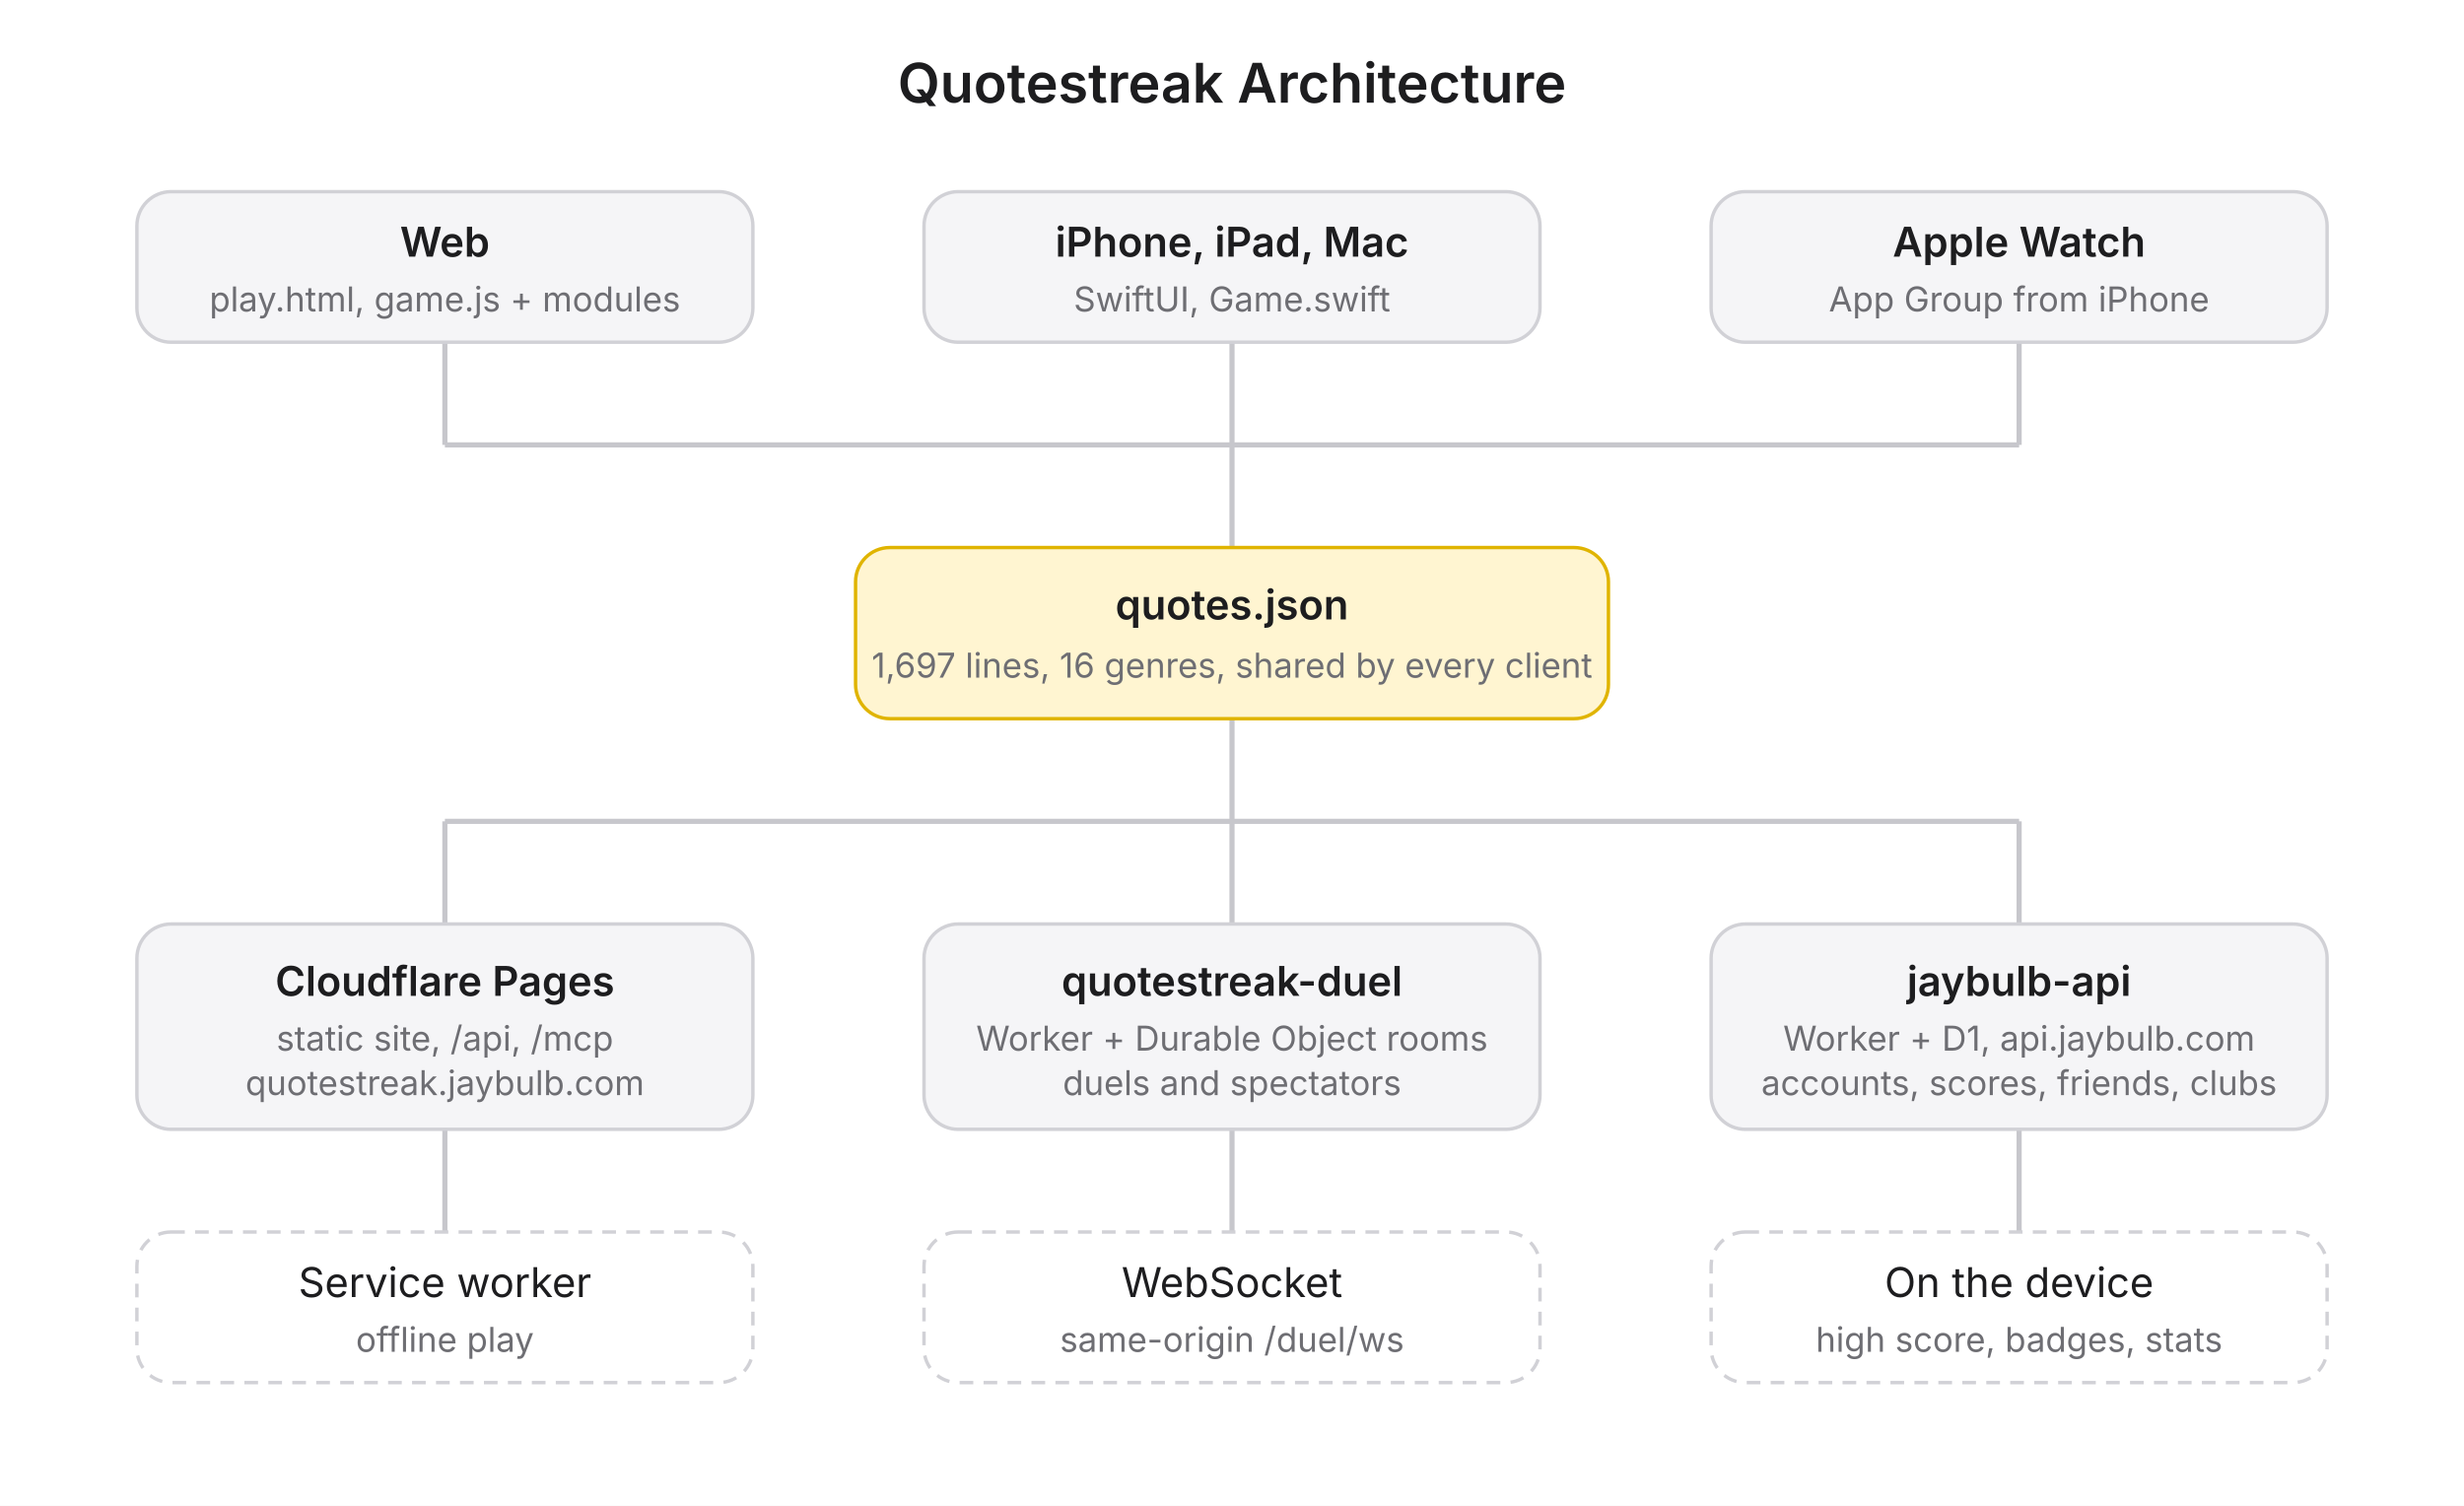
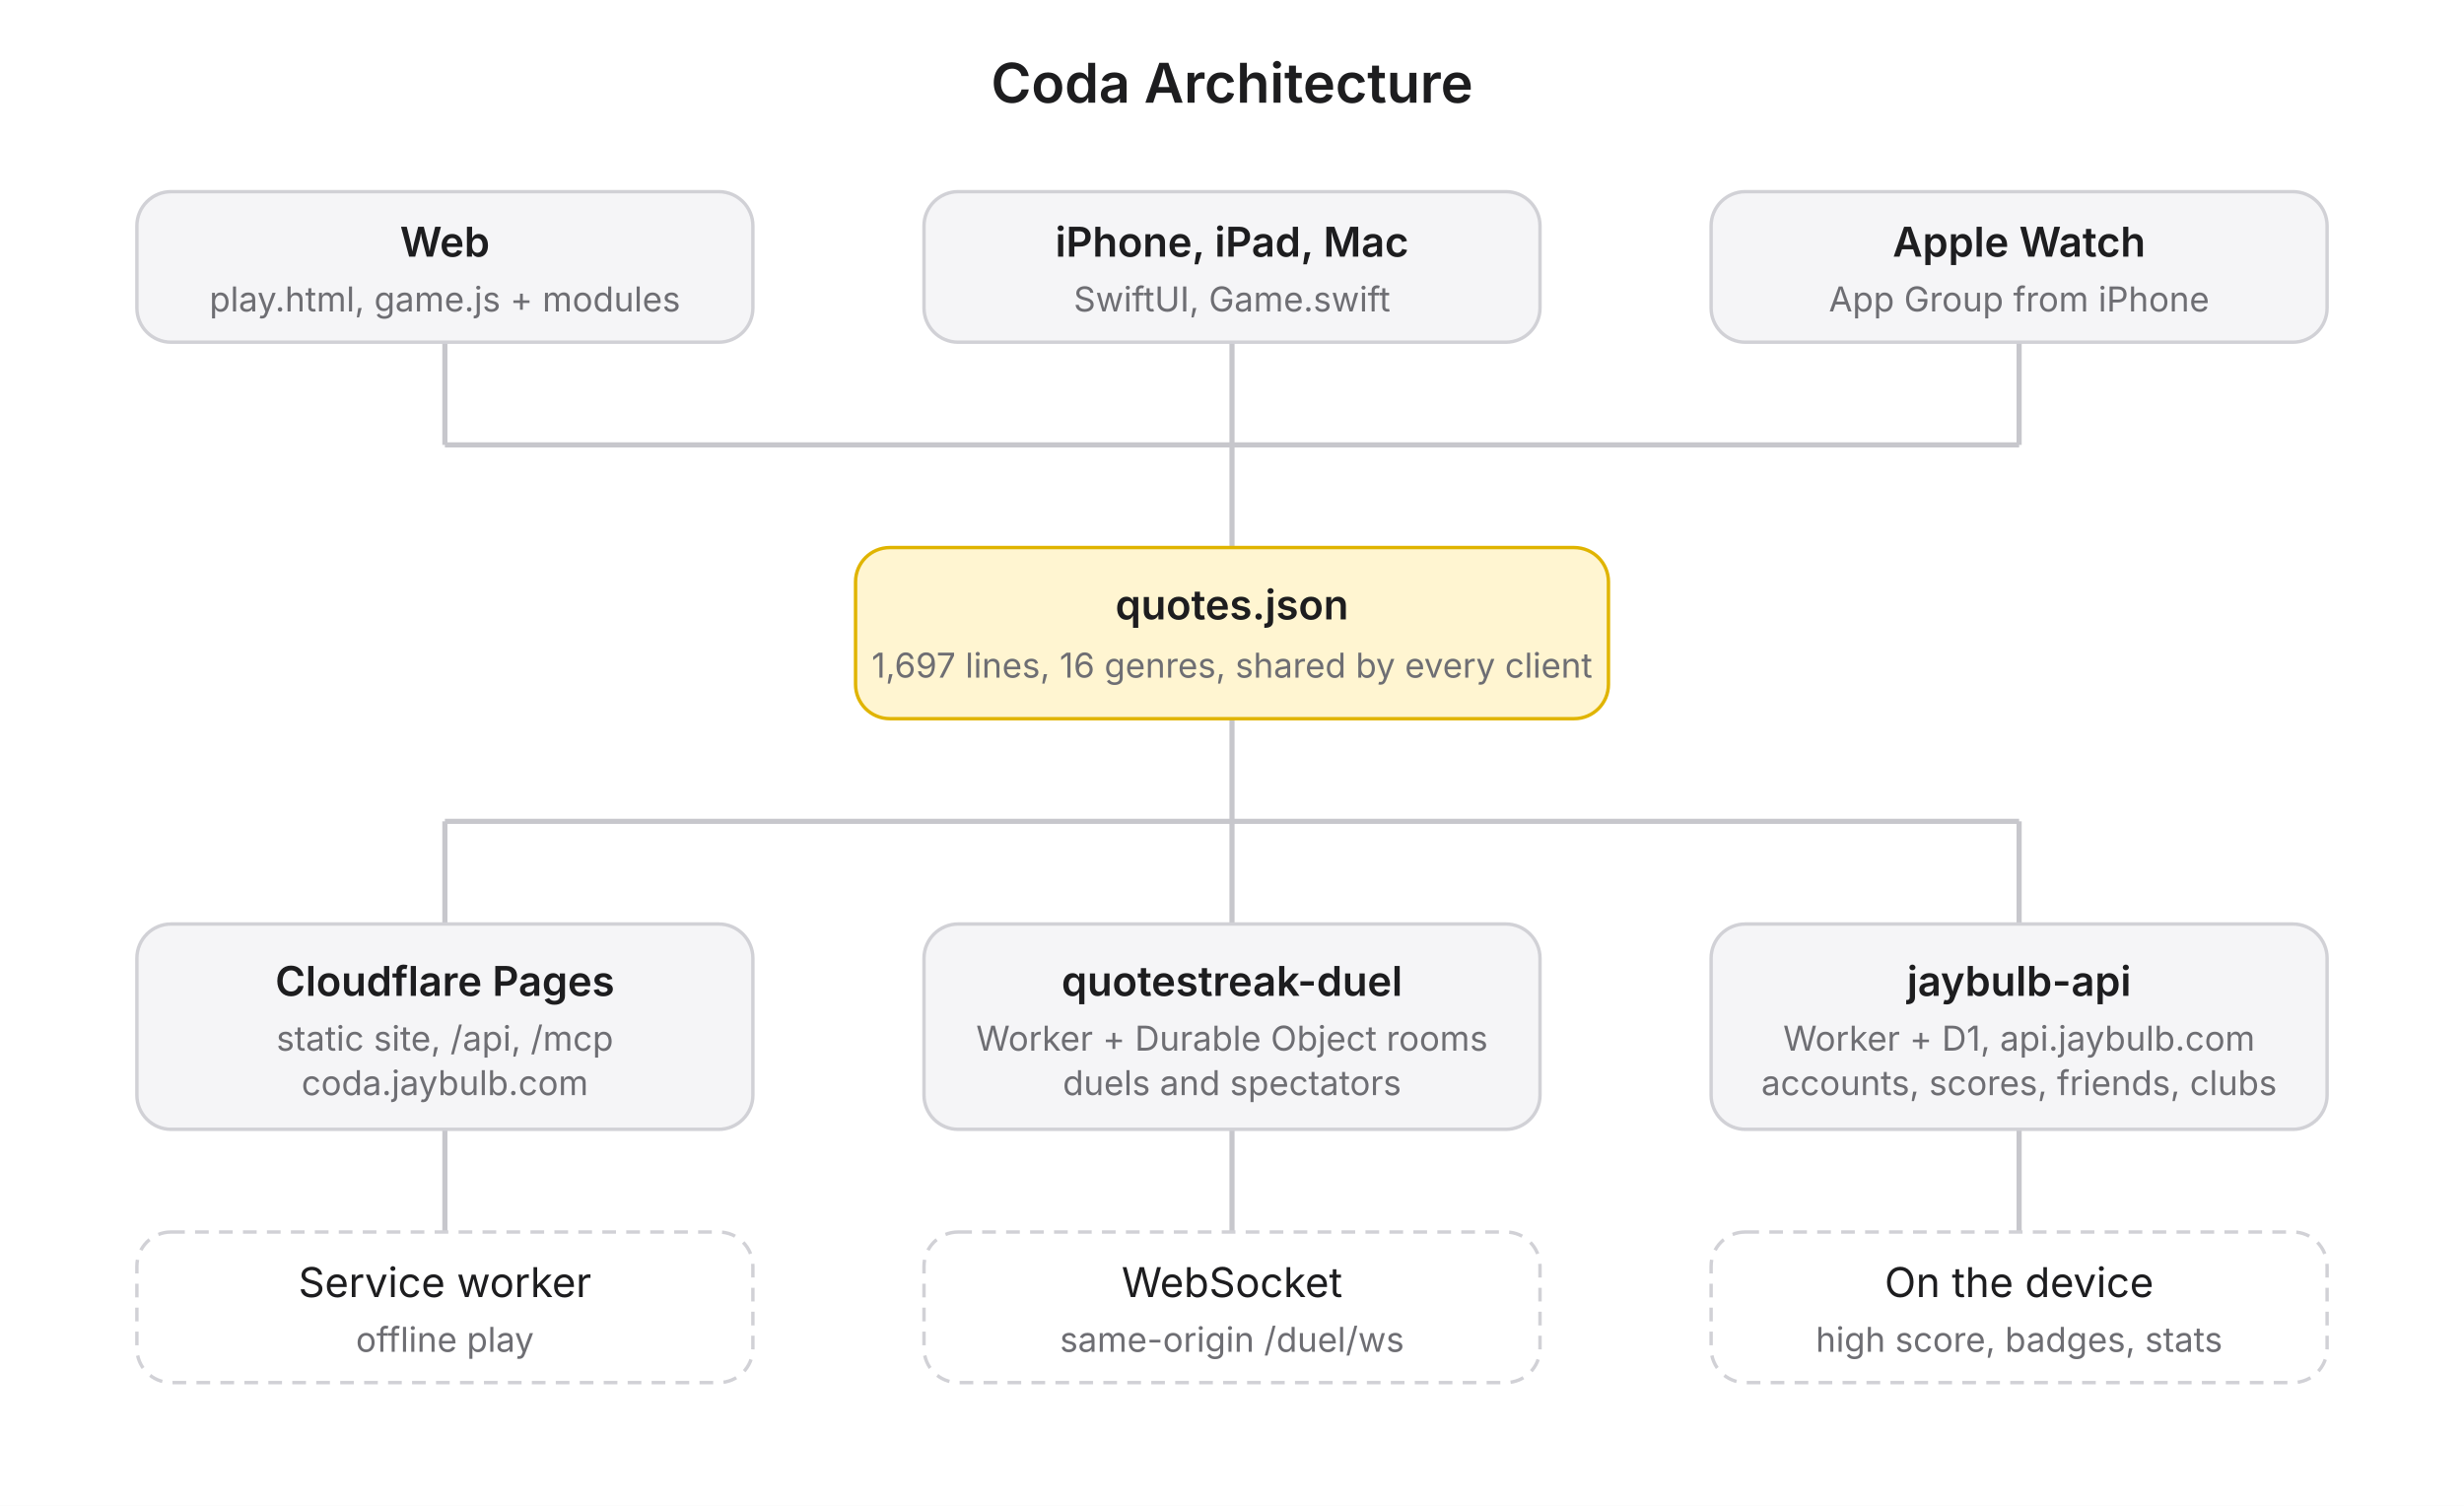
<svg xmlns="http://www.w3.org/2000/svg" width="720" height="440" viewBox="0 0 720 440" style="background:#fff;font-family:-apple-system,BlinkMacSystemFont,'Helvetica Neue',sans-serif">
  <rect width="720" height="440" fill="#fff" />
-   <text x="360" y="30" fill="#1d1d1f" font-size="16" font-weight="600" text-anchor="middle">Quotestreak Architecture</text>
+   <text x="360" y="30" fill="#1d1d1f" font-size="16" font-weight="600" text-anchor="middle">Coda Architecture</text>
  <g stroke="#c7c7cc" fill="none" stroke-width="1.5">
    <path d="M130 100v30M360 100v30M590 100v30M130 130H590" />
    <path d="M360 130v30" />
    <path d="M360 210v30M130 240H590M130 240v30M360 240v30M590 240v30" />
    <path d="M130 330v30M360 330v30M590 330v30" />
  </g>
  <g font-size="12" fill="#1d1d1f" text-anchor="middle">
    <rect x="40" y="56" width="180" height="44" rx="10" fill="#f5f5f7" stroke="#d1d1d6" />
    <text x="130" y="75" font-weight="600">Web</text>
    <text x="130" y="91" font-size="10" fill="#6e6e73">play.html, game.js + modules</text>
    <rect x="270" y="56" width="180" height="44" rx="10" fill="#f5f5f7" stroke="#d1d1d6" />
    <text x="360" y="75" font-weight="600">iPhone, iPad, Mac</text>
    <text x="360" y="91" font-size="10" fill="#6e6e73">SwiftUI, Game.swift</text>
    <rect x="500" y="56" width="180" height="44" rx="10" fill="#f5f5f7" stroke="#d1d1d6" />
    <text x="590" y="75" font-weight="600">Apple Watch</text>
    <text x="590" y="91" font-size="10" fill="#6e6e73">App Group from iPhone</text>
    <rect x="250" y="160" width="220" height="50" rx="10" fill="#ffcc00" fill-opacity=".18" stroke="#e0b400" />
    <text x="360" y="181" font-weight="600">quotes.json</text>
    <text x="360" y="198" font-size="10" fill="#6e6e73">1,697 lines, 16 genres, shared by every client</text>
    <rect x="40" y="270" width="180" height="60" rx="10" fill="#f5f5f7" stroke="#d1d1d6" />
    <text x="130" y="291" font-weight="600">Cloudflare Pages</text>
    <text x="130" y="307" font-size="10" fill="#6e6e73">static site, /api, /mcp</text>
-     <text x="130" y="320" font-size="10" fill="#6e6e73">quotestreak.jaybulb.com</text>
+     <text x="130" y="320" font-size="10" fill="#6e6e73">coda.jaybulb.com</text>
    <rect x="270" y="270" width="180" height="60" rx="10" fill="#f5f5f7" stroke="#d1d1d6" />
    <text x="360" y="291" font-weight="600">quotestreak-duel</text>
    <text x="360" y="307" font-size="10" fill="#6e6e73">Worker + Durable Object rooms</text>
    <text x="360" y="320" font-size="10" fill="#6e6e73">duels and spectators</text>
    <rect x="500" y="270" width="180" height="60" rx="10" fill="#f5f5f7" stroke="#d1d1d6" />
    <text x="590" y="291" font-weight="600">jaybulb-api</text>
    <text x="590" y="307" font-size="10" fill="#6e6e73">Worker + D1, api.jaybulb.com</text>
    <text x="590" y="320" font-size="10" fill="#6e6e73">accounts, scores, friends, clubs</text>
    <rect x="40" y="360" width="180" height="44" rx="10" fill="#fff" stroke="#d1d1d6" stroke-dasharray="4 3" />
    <text x="130" y="379">Service worker</text>
    <text x="130" y="395" font-size="10" fill="#6e6e73">offline play</text>
    <rect x="270" y="360" width="180" height="44" rx="10" fill="#fff" stroke="#d1d1d6" stroke-dasharray="4 3" />
    <text x="360" y="379">WebSocket</text>
    <text x="360" y="395" font-size="10" fill="#6e6e73">same-origin /duel/ws</text>
    <rect x="500" y="360" width="180" height="44" rx="10" fill="#fff" stroke="#d1d1d6" stroke-dasharray="4 3" />
    <text x="590" y="379">On the device</text>
    <text x="590" y="395" font-size="10" fill="#6e6e73">high score, badges, stats</text>
  </g>
</svg>
